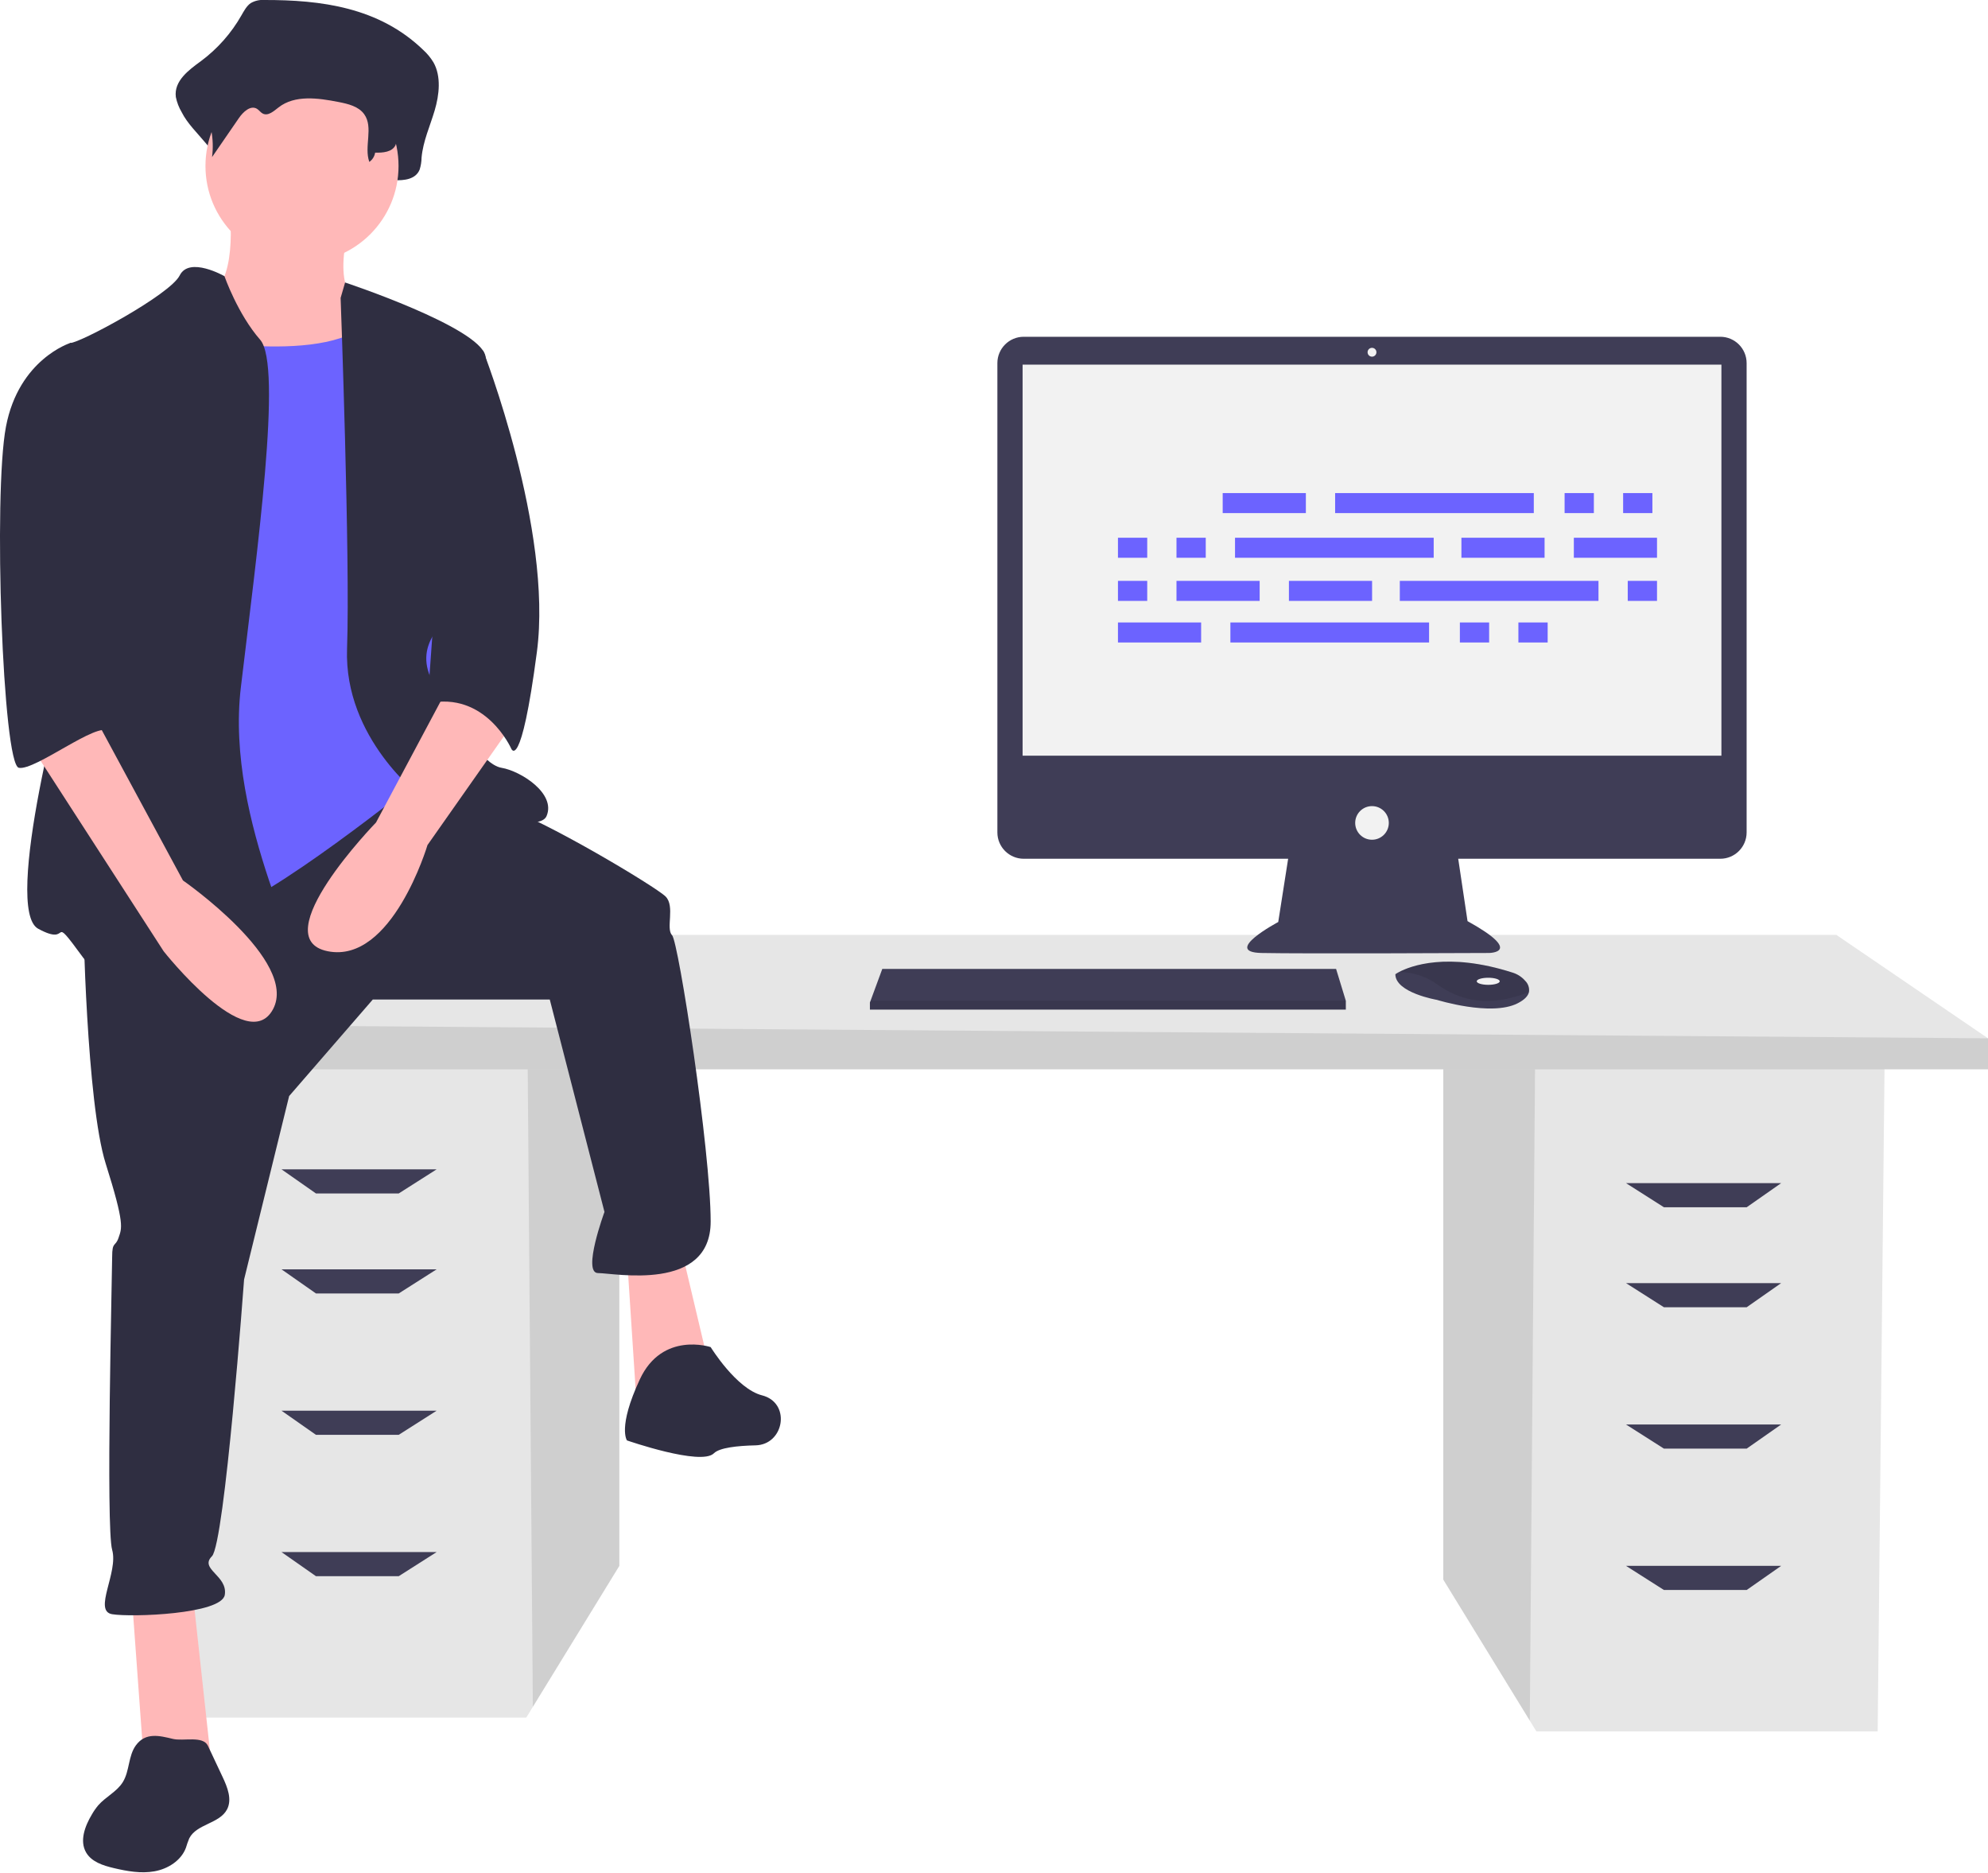
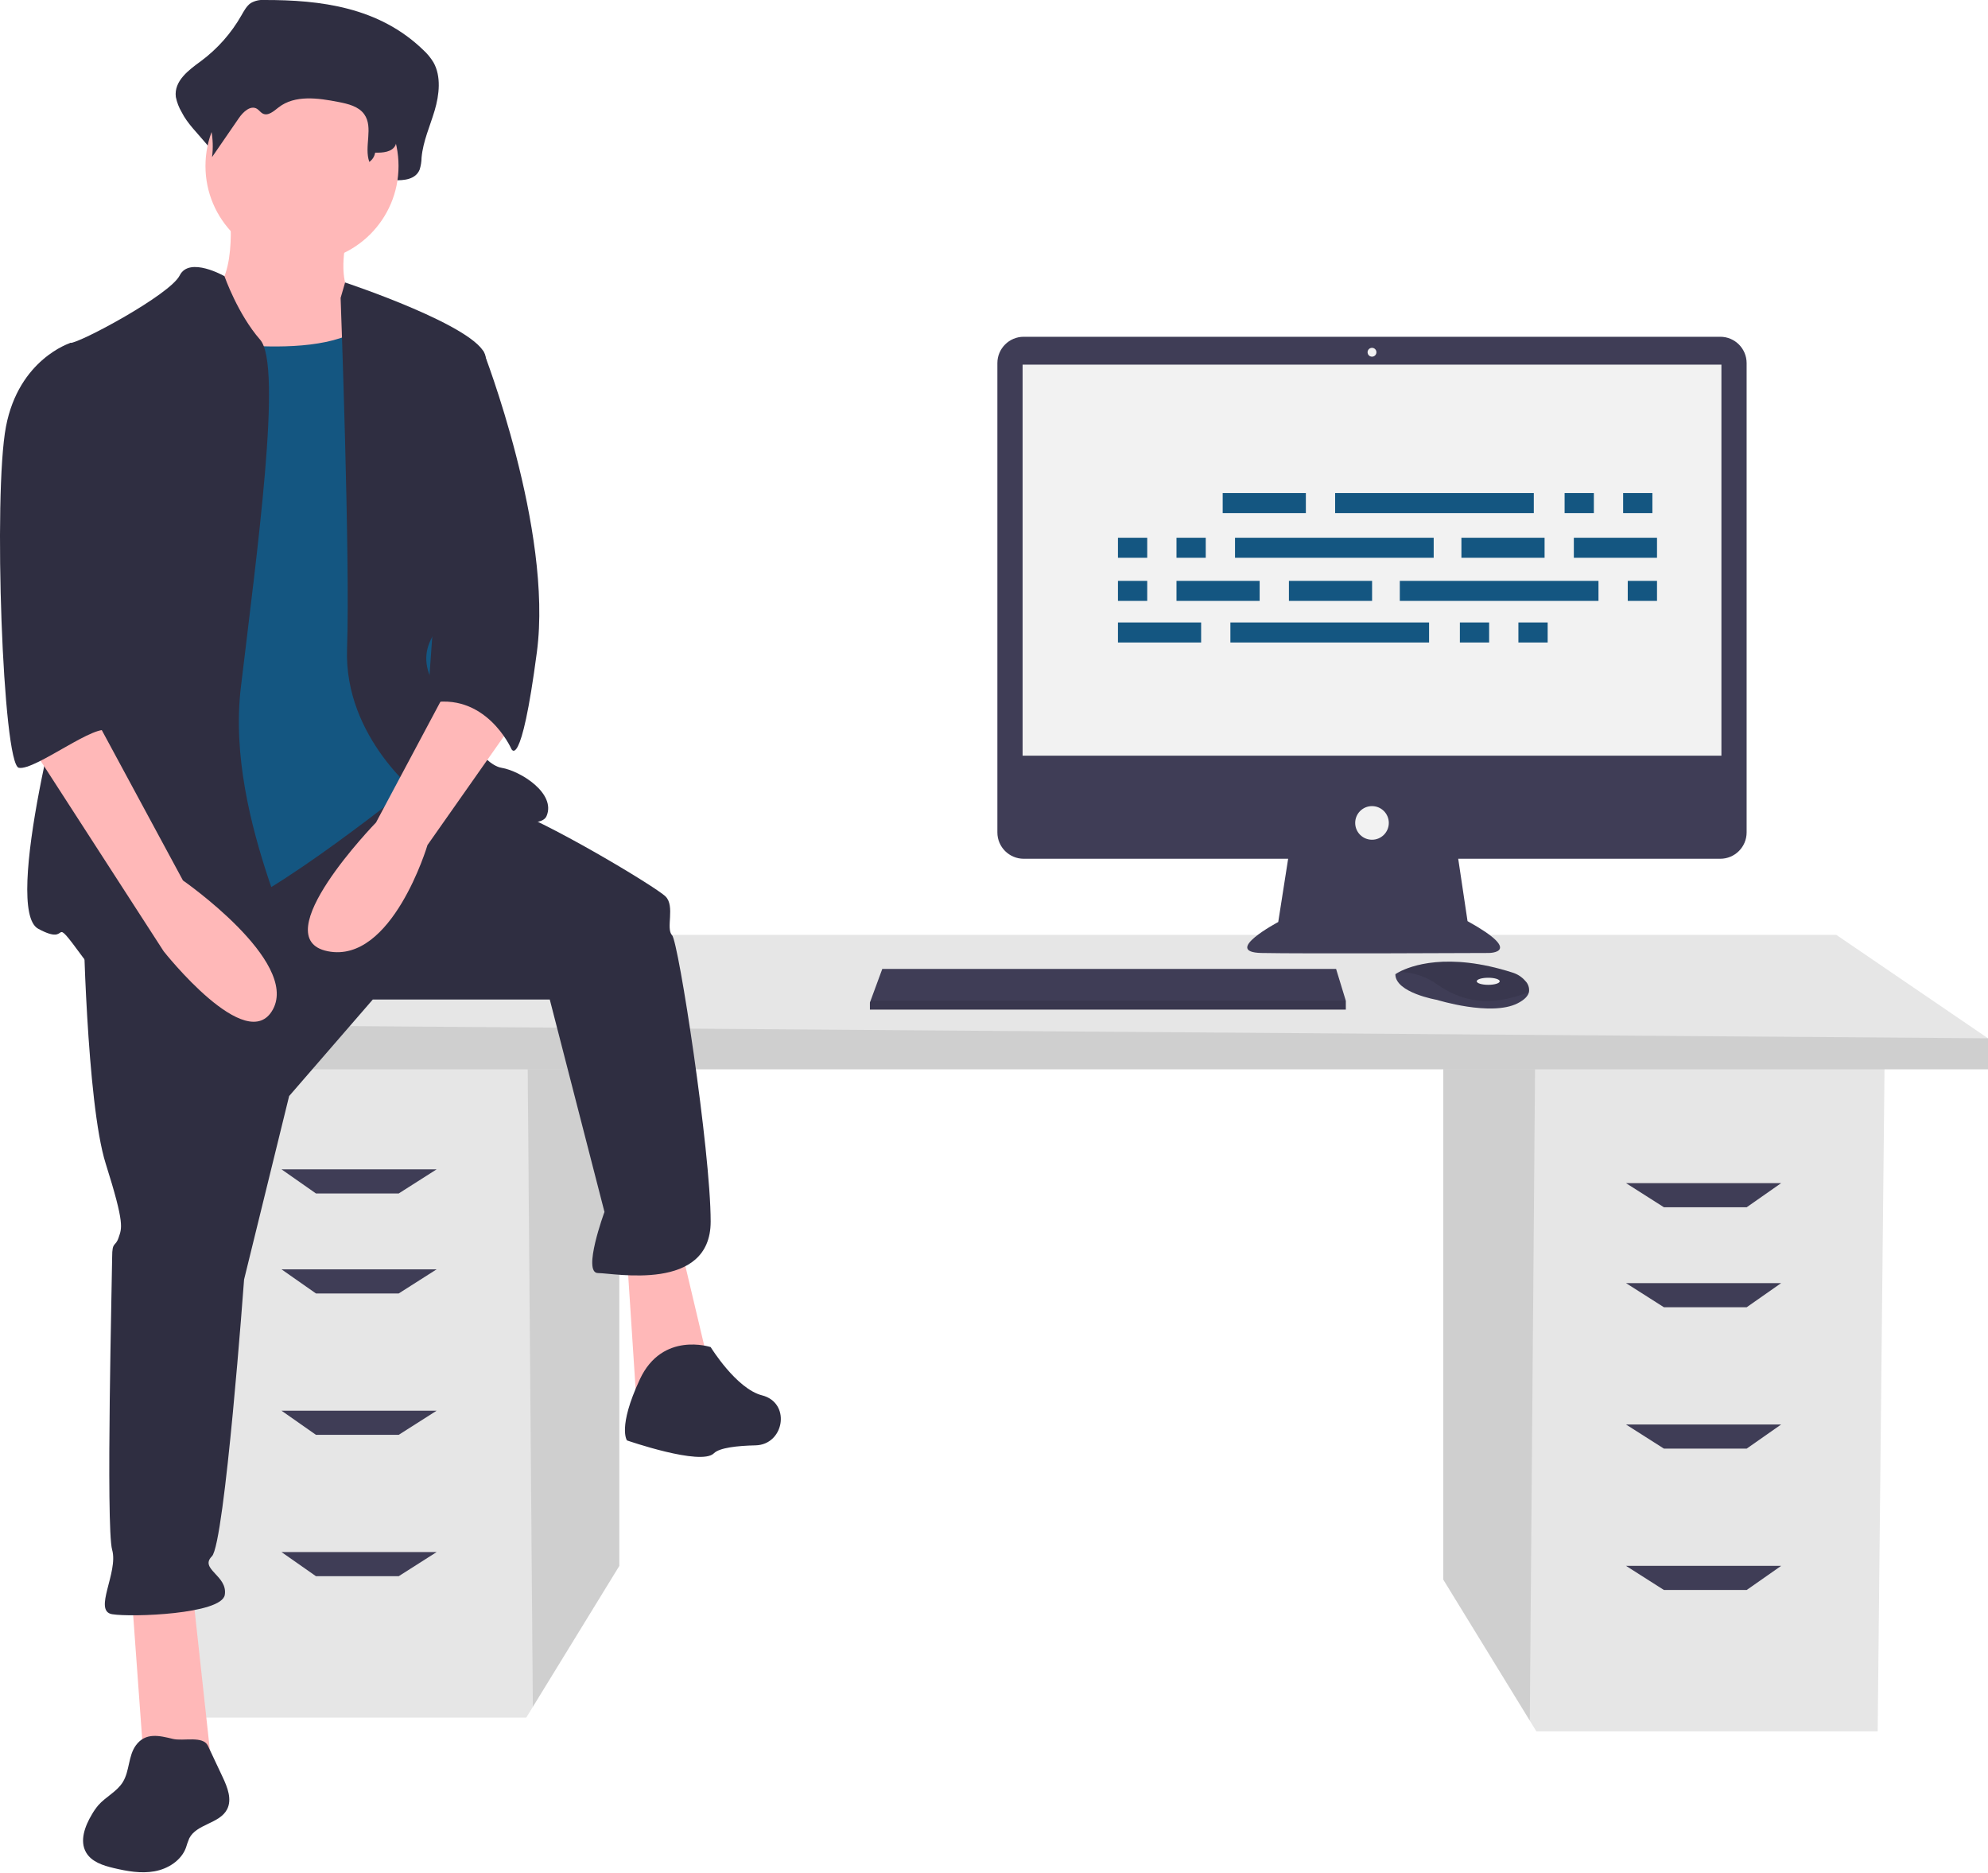
<svg xmlns="http://www.w3.org/2000/svg" data-name="Layer 1" width="711.188" height="669.683" viewBox="0 0 711.188 669.683">
  <polygon points="516.326 380.018 516.326 565.013 547.27 615.443 549.625 619.279 671.722 619.279 674.189 380.018 516.326 380.018" fill="#e6e6e6" />
  <polygon points="516.326 380.018 516.326 565.013 547.27 615.443 549.169 380.018 516.326 380.018" opacity="0.1" />
  <polygon points="221.566 375.084 221.566 560.08 190.622 610.51 188.267 614.345 66.17 614.345 63.703 375.084 221.566 375.084" fill="#e6e6e6" />
  <polygon points="221.566 375.084 221.566 560.08 190.622 610.51 188.723 375.084 221.566 375.084" opacity="0.1" />
  <polygon points="711.188 371.385 711.188 382.484 47.67 382.484 47.67 366.451 109.335 334.385 656.923 334.385 711.188 371.385" fill="#e6e6e6" />
  <polygon points="711.188 371.385 711.188 382.484 47.67 382.484 47.67 366.451 711.188 371.385" opacity="0.1" />
  <polygon points="142.635 426.883 113.035 426.883 100.702 418.25 156.201 418.25 142.635 426.883" fill="#3f3d56" />
  <polygon points="142.635 462.649 113.035 462.649 100.702 454.016 156.201 454.016 142.635 462.649" fill="#3f3d56" />
  <polygon points="142.635 513.215 113.035 513.215 100.702 504.581 156.201 504.581 142.635 513.215" fill="#3f3d56" />
  <polygon points="142.635 563.78 113.035 563.78 100.702 555.147 156.201 555.147 142.635 563.78" fill="#3f3d56" />
  <polygon points="595.257 431.816 624.857 431.816 637.19 423.183 581.691 423.183 595.257 431.816" fill="#3f3d56" />
  <polygon points="595.257 467.582 624.857 467.582 637.19 458.949 581.691 458.949 595.257 467.582" fill="#3f3d56" />
  <polygon points="595.257 518.148 624.857 518.148 637.19 509.515 581.691 509.515 595.257 518.148" fill="#3f3d56" />
  <polygon points="595.257 568.713 624.857 568.713 637.19 560.08 581.691 560.08 595.257 568.713" fill="#3f3d56" />
  <path d="M859.82,235.615H610.634a9.423,9.423,0,0,0-9.424,9.424V412.897a9.423,9.423,0,0,0,9.424,9.424h94.593l-3.544,22.626s-20.253,10.759-6.013,11.076,81.328,0,81.328,0,12.974,0-7.595-11.392l-3.334-22.31h93.75a9.423,9.423,0,0,0,9.424-9.424V245.039A9.423,9.423,0,0,0,859.82,235.615Z" transform="translate(-244.406 -115.1587)" fill="#3f3d56" />
  <rect x="365.823" y="130.424" width="249.996" height="139.871" fill="#f2f2f2" />
  <circle cx="490.821" cy="125.994" r="1.582" fill="#f2f2f2" />
  <circle cx="490.821" cy="294.346" r="6.013" fill="#f2f2f2" />
  <polygon points="481.452 357.952 481.452 361.117 311.202 361.117 311.202 358.585 311.436 357.952 315.632 346.56 477.971 346.56 481.452 357.952" fill="#3f3d56" />
  <path d="M791.376,470.013c-.31,1.326-1.481,2.725-4.127,4.047-9.493,4.747-28.797-1.266-28.797-1.266s-14.873-2.532-14.873-9.177a11.866,11.866,0,0,1,1.304-.775c3.991-2.112,17.225-7.322,40.691.221a9.786,9.786,0,0,1,4.46,2.923A4.667,4.667,0,0,1,791.376,470.013Z" transform="translate(-244.406 -115.1587)" fill="#3f3d56" />
  <path d="M791.376,470.013c-11.62,4.452-21.977,4.785-32.607-2.598a23.343,23.343,0,0,0-13.886-4.573c3.991-2.112,17.225-7.322,40.691.221a9.786,9.786,0,0,1,4.46,2.923A4.667,4.667,0,0,1,791.376,470.013Z" transform="translate(-244.406 -115.1587)" opacity="0.1" />
  <ellipse cx="532.4" cy="350.99" rx="4.114" ry="1.266" fill="#f2f2f2" />
  <polygon points="481.452 357.952 481.452 361.117 311.202 361.117 311.202 358.585 311.436 357.952 481.452 357.952" opacity="0.1" />
  <path d="M339.068,115.159a8.554,8.554,0,0,0-4.961,1.108c-1.476,1.011-2.406,2.782-3.356,4.429a52.986,52.986,0,0,1-14.434,16.305c-4.289,3.142-9.742,7.06-9.008,12.853a17.372,17.372,0,0,0,2.091,5.426c3.957,7.987,14.754,14.159,13.692,23.273,3.931-6.581-1.327-9.835,2.604-16.416,1.872-3.134,5.124-6.672,7.951-4.704.946.659,1.568,1.841,2.553,2.419,2.351,1.38,4.853-1.258,6.934-3.126,7.177-6.443,17.383-4.755,26.314-2.747,4.216.948,8.847,2.191,11.34,6.221,3.277,5.298-3.113,11.02-4.728,17.01a3.264,3.264,0,0,0,3.503,4.062c2.68-.264,5.854-.481,6.013-1.657,3.372.12,7.503-.262,8.947-3.772a14.762,14.762,0,0,0,.693-4.293c.53-5.897,3.033-11.277,4.691-16.89s2.379-12.191-.419-17.167a19.864,19.864,0,0,0-3.666-4.456C379.94,117.67,359.063,115.136,339.068,115.159Z" transform="translate(-244.406 -115.1587)" fill="#2f2e41" />
  <path d="M326.544,190.064s3.453,28.778-9.209,31.081,11.511,41.441,11.511,41.441l57.557,6.907-13.814-46.045s-9.209-3.453-3.453-26.476S326.544,190.064,326.544,190.064Z" transform="translate(-244.406 -115.1587)" fill="#ffb8b8" />
  <polygon points="47.028 569.318 51.633 632.631 75.806 632.631 68.9 569.318 47.028 569.318" fill="#ffb8b8" />
  <polygon points="224.303 449.6 227.756 502.552 254.233 491.041 243.872 447.298 224.303 449.6" fill="#ffb8b8" />
  <path d="M274.167,442.738s1.151,66.766,8.058,88.637,5.756,23.023,4.605,26.476-2.302,1.151-2.302,6.907-2.302,96.695,0,104.753-6.907,21.872,0,23.023,39.139,0,40.29-6.907-9.209-9.209-4.605-13.814,11.511-98.998,11.511-98.998l16.116-65.615,29.93-34.534H441.082l19.569,75.975s-8.058,21.872-2.302,21.872,40.29,6.907,40.29-18.418S487.127,451.947,484.825,449.645s1.151-10.36-2.302-13.814-43.743-27.627-58.708-32.232S387.857,393.515,387.857,393.515Z" transform="translate(-244.406 -115.1587)" fill="#2f2e41" />
  <path d="M498.639,596.991s-17.267-5.756-25.325,11.511-4.605,21.872-4.605,21.872,26.476,9.209,31.081,4.605c2.003-2.003,8.365-2.699,14.913-2.846,9.973-.224,12.626-14.333,3.207-17.619q-.421-.147-.853-.255C507.848,611.955,498.639,596.991,498.639,596.991Z" transform="translate(-244.406 -115.1587)" fill="#2f2e41" />
  <circle cx="108.038" cy="59.365" r="34.534" fill="#ffb8b8" />
-   <path d="M307.55,235.534s56.406,11.511,70.219-6.907,19.569,51.801,19.569,51.801l6.907,73.673-10.36,40.29s-54.103,43.743-71.37,47.197-43.743,5.756-43.743,5.756,8.058-127.776,8.058-130.078S307.55,235.534,307.55,235.534Z" transform="translate(-244.406 -115.1587)" fill="#6c63ff" />
+   <path d="M307.55,235.534s56.406,11.511,70.219-6.907,19.569,51.801,19.569,51.801l6.907,73.673-10.36,40.29s-54.103,43.743-71.37,47.197-43.743,5.756-43.743,5.756,8.058-127.776,8.058-130.078S307.55,235.534,307.55,235.534Z" transform="translate(-244.406 -115.1587)" fill="#145681" />
  <path d="M324.704,213.945s-12.55-7.189-16.003-.282S273.016,237.836,269.562,237.836s6.907,95.544,2.302,107.056S245.389,440.436,258.051,447.343s3.453-6.907,16.116,10.36,74.824,17.267,78.277,10.36-27.627-58.708-21.872-107.056,14.965-115.114,6.907-124.323S324.704,213.945,324.704,213.945Z" transform="translate(-244.406 -115.1587)" fill="#2f2e41" />
  <path d="M366.258,221.72l1.603-5.518s47.895,15.878,50.198,26.238,1.151,82.882-6.907,88.637-19.569,14.965-11.511,28.778,17.267,28.778,24.174,29.93,19.569,9.209,16.116,17.267-44.894-6.907-44.894-6.907-27.627-20.72-26.476-52.952S366.258,221.72,366.258,221.72Z" transform="translate(-244.406 -115.1587)" fill="#2f2e41" />
  <path d="M406.548,357.554l-27.627,51.801s-40.29,41.441-17.267,46.045,35.685-37.987,35.685-37.987l29.93-42.592Z" transform="translate(-244.406 -115.1587)" fill="#ffb8b8" />
  <path d="M340.75,124.195a7.838,7.838,0,0,0-4.039.783,9.413,9.413,0,0,0-2.732,3.131,39.773,39.773,0,0,1-11.75,11.524c-3.491,2.221-7.93,4.99-7.333,9.084a11.359,11.359,0,0,0,1.702,3.835,30.163,30.163,0,0,1,3.665,18.801l9.6-13.954c1.524-2.215,4.171-4.715,6.472-3.324.77.466,1.276,1.301,2.078,1.71,1.914.975,3.95-.889,5.644-2.21,5.842-4.554,14.15-3.361,21.421-1.942,3.432.67,7.202,1.549,9.231,4.397,3.372,4.733-.149,11.572,1.819,17.04a5.023,5.023,0,0,0,2.079-3.317c2.745.085,6.107-.185,7.283-2.666a9.188,9.188,0,0,0,.564-3.034c.432-4.168,2.469-7.971,3.819-11.938s1.937-8.616-.341-12.133a14.681,14.681,0,0,0-2.984-3.149C374.022,125.97,357.027,124.178,340.75,124.195Z" transform="translate(-244.406 -115.1587)" fill="#2f2e41" />
  <path d="M406.548,237.836l10.725,2.847s24.96,63.919,19.204,107.662-9.209,34.534-9.209,34.534-9.209-20.72-29.93-16.116Z" transform="translate(-244.406 -115.1587)" fill="#2f2e41" />
  <path d="M293.029,739.422c-2.776,3.772-2.219,9.165-4.678,13.151-2.131,3.455-6.148,5.267-8.814,8.329a22.326,22.326,0,0,0-2.266,3.26c-2.473,4.143-4.483,9.452-2.048,13.616,1.959,3.35,6.078,4.66,9.855,5.552,4.774,1.128,9.734,2.031,14.564,1.169s9.549-3.819,11.271-8.412a32.5,32.5,0,0,1,1.205-3.401c2.617-5.153,10.827-5.209,13.506-10.33,1.875-3.584.151-7.916-1.571-11.576l-5.261-11.177c-1.746-3.709-8.824-1.576-12.513-2.465C301.465,735.978,296.491,734.701,293.029,739.422Z" transform="translate(-244.406 -115.1587)" fill="#2f2e41" />
  <path d="M254.598,380.577l48.348,74.824s29.93,37.987,39.139,20.72-32.232-46.045-32.232-46.045L278.772,372.519Z" transform="translate(-244.406 -115.1587)" fill="#ffb8b8" />
  <path d="M278.772,240.138,269.562,237.836s-18.418,5.756-23.023,29.93-1.151,120.869,4.605,122.02,28.427-16.837,32.056-13.023-7.882-15.756-4.429-26.116S278.772,240.138,278.772,240.138Z" transform="translate(-244.406 -115.1587)" fill="#2f2e41" />
  <g id="f3c2397c-d780-4cc6-97d8-1503d8277a2c" data-name="Group 13">
-     <rect id="ad41612f-86f7-46b2-a964-3a5da7bcf3cf" data-name="Rectangle 55" x="437.407" y="176.363" width="29.752" height="7.163" fill="#6c63ff" />
-     <rect id="b9a0b375-cc2a-4c59-8850-661af54e4f62" data-name="Rectangle 56" x="559.722" y="176.363" width="10.468" height="7.163" fill="#6c63ff" />
-     <rect id="e174c2ab-9bc5-41ec-b37c-b06fbf8a9878" data-name="Rectangle 57" x="580.659" y="176.363" width="10.468" height="7.163" fill="#6c63ff" />
-     <rect id="ba2479ac-4c7d-43b4-a028-73b1e20e4002" data-name="Rectangle 58" x="477.628" y="176.363" width="71.075" height="7.163" fill="#6c63ff" />
-     <rect id="ac60ef86-00f2-480b-8171-28b6fdfc1958" data-name="Rectangle 59" x="399.941" y="222.644" width="29.752" height="7.163" fill="#6c63ff" />
-     <rect id="b3d8298d-cd65-487a-8b19-4cee946356e7" data-name="Rectangle 60" x="522.256" y="222.644" width="10.468" height="7.163" fill="#6c63ff" />
-     <rect id="ed27f15f-f0c4-4569-8330-a6688f8e356c" data-name="Rectangle 61" x="543.193" y="222.644" width="10.468" height="7.163" fill="#6c63ff" />
-     <rect id="f685c005-adaf-4d60-acda-005b037d82a6" data-name="Rectangle 62" x="440.162" y="222.644" width="71.075" height="7.163" fill="#6c63ff" />
-     <rect id="eca7c7fc-83f8-48ca-a588-6606db47af3f" data-name="Rectangle 63" x="522.807" y="192.341" width="29.752" height="7.163" fill="#6c63ff" />
-     <rect id="a71b5b2f-f8b9-481d-a301-5e3357e5fe42" data-name="Rectangle 64" x="563.028" y="192.341" width="29.752" height="7.163" fill="#6c63ff" />
-     <rect id="abb3a25a-f854-41fc-8391-e6ad9fbe2417" data-name="Rectangle 66" x="399.941" y="192.341" width="10.468" height="7.163" fill="#6c63ff" />
-     <rect id="add2b425-b775-4eb5-9c25-8c4c14f957c9" data-name="Rectangle 67" x="420.878" y="192.341" width="10.468" height="7.163" fill="#6c63ff" />
-     <rect id="b7159612-3b84-4b0b-a885-612eaab04c06" data-name="Rectangle 68" x="441.815" y="192.341" width="71.075" height="7.163" fill="#6c63ff" />
-     <rect id="edfc7301-4de5-47dc-80e2-1ae2da982d6d" data-name="Rectangle 69" x="461.099" y="207.768" width="29.752" height="7.163" fill="#6c63ff" />
-     <rect id="e1009f91-6275-4375-80fa-0d778e331fdc" data-name="Rectangle 70" x="420.878" y="207.768" width="29.752" height="7.163" fill="#6c63ff" />
-     <rect id="a060fb9f-1f1a-4862-9a69-16dd49199e18" data-name="Rectangle 71" x="399.941" y="207.768" width="10.468" height="7.163" fill="#6c63ff" />
-     <rect id="b6754d5f-104f-449c-b9a9-cf9ac82bf5fe" data-name="Rectangle 73" x="582.312" y="207.768" width="10.468" height="7.163" fill="#6c63ff" />
-     <rect id="e6ed1ccd-2cfd-450f-a339-07df3a1ee6bb" data-name="Rectangle 74" x="500.768" y="207.768" width="71.075" height="7.163" fill="#6c63ff" />
+     <rect id="ad41612f-86f7-46b2-a964-3a5da7bcf3cf" data-name="Rectangle 55" x="437.407" y="176.363" width="29.752" height="7.163" fill="#145681" />
+     <rect id="b9a0b375-cc2a-4c59-8850-661af54e4f62" data-name="Rectangle 56" x="559.722" y="176.363" width="10.468" height="7.163" fill="#145681" />
+     <rect id="e174c2ab-9bc5-41ec-b37c-b06fbf8a9878" data-name="Rectangle 57" x="580.659" y="176.363" width="10.468" height="7.163" fill="#145681" />
+     <rect id="ba2479ac-4c7d-43b4-a028-73b1e20e4002" data-name="Rectangle 58" x="477.628" y="176.363" width="71.075" height="7.163" fill="#145681" />
+     <rect id="ac60ef86-00f2-480b-8171-28b6fdfc1958" data-name="Rectangle 59" x="399.941" y="222.644" width="29.752" height="7.163" fill="#145681" />
+     <rect id="b3d8298d-cd65-487a-8b19-4cee946356e7" data-name="Rectangle 60" x="522.256" y="222.644" width="10.468" height="7.163" fill="#145681" />
+     <rect id="ed27f15f-f0c4-4569-8330-a6688f8e356c" data-name="Rectangle 61" x="543.193" y="222.644" width="10.468" height="7.163" fill="#145681" />
+     <rect id="f685c005-adaf-4d60-acda-005b037d82a6" data-name="Rectangle 62" x="440.162" y="222.644" width="71.075" height="7.163" fill="#145681" />
+     <rect id="eca7c7fc-83f8-48ca-a588-6606db47af3f" data-name="Rectangle 63" x="522.807" y="192.341" width="29.752" height="7.163" fill="#145681" />
+     <rect id="a71b5b2f-f8b9-481d-a301-5e3357e5fe42" data-name="Rectangle 64" x="563.028" y="192.341" width="29.752" height="7.163" fill="#145681" />
+     <rect id="abb3a25a-f854-41fc-8391-e6ad9fbe2417" data-name="Rectangle 66" x="399.941" y="192.341" width="10.468" height="7.163" fill="#145681" />
+     <rect id="add2b425-b775-4eb5-9c25-8c4c14f957c9" data-name="Rectangle 67" x="420.878" y="192.341" width="10.468" height="7.163" fill="#145681" />
+     <rect id="b7159612-3b84-4b0b-a885-612eaab04c06" data-name="Rectangle 68" x="441.815" y="192.341" width="71.075" height="7.163" fill="#145681" />
+     <rect id="edfc7301-4de5-47dc-80e2-1ae2da982d6d" data-name="Rectangle 69" x="461.099" y="207.768" width="29.752" height="7.163" fill="#145681" />
+     <rect id="e1009f91-6275-4375-80fa-0d778e331fdc" data-name="Rectangle 70" x="420.878" y="207.768" width="29.752" height="7.163" fill="#145681" />
+     <rect id="a060fb9f-1f1a-4862-9a69-16dd49199e18" data-name="Rectangle 71" x="399.941" y="207.768" width="10.468" height="7.163" fill="#145681" />
+     <rect id="b6754d5f-104f-449c-b9a9-cf9ac82bf5fe" data-name="Rectangle 73" x="582.312" y="207.768" width="10.468" height="7.163" fill="#145681" />
+     <rect id="e6ed1ccd-2cfd-450f-a339-07df3a1ee6bb" data-name="Rectangle 74" x="500.768" y="207.768" width="71.075" height="7.163" fill="#145681" />
  </g>
</svg>
